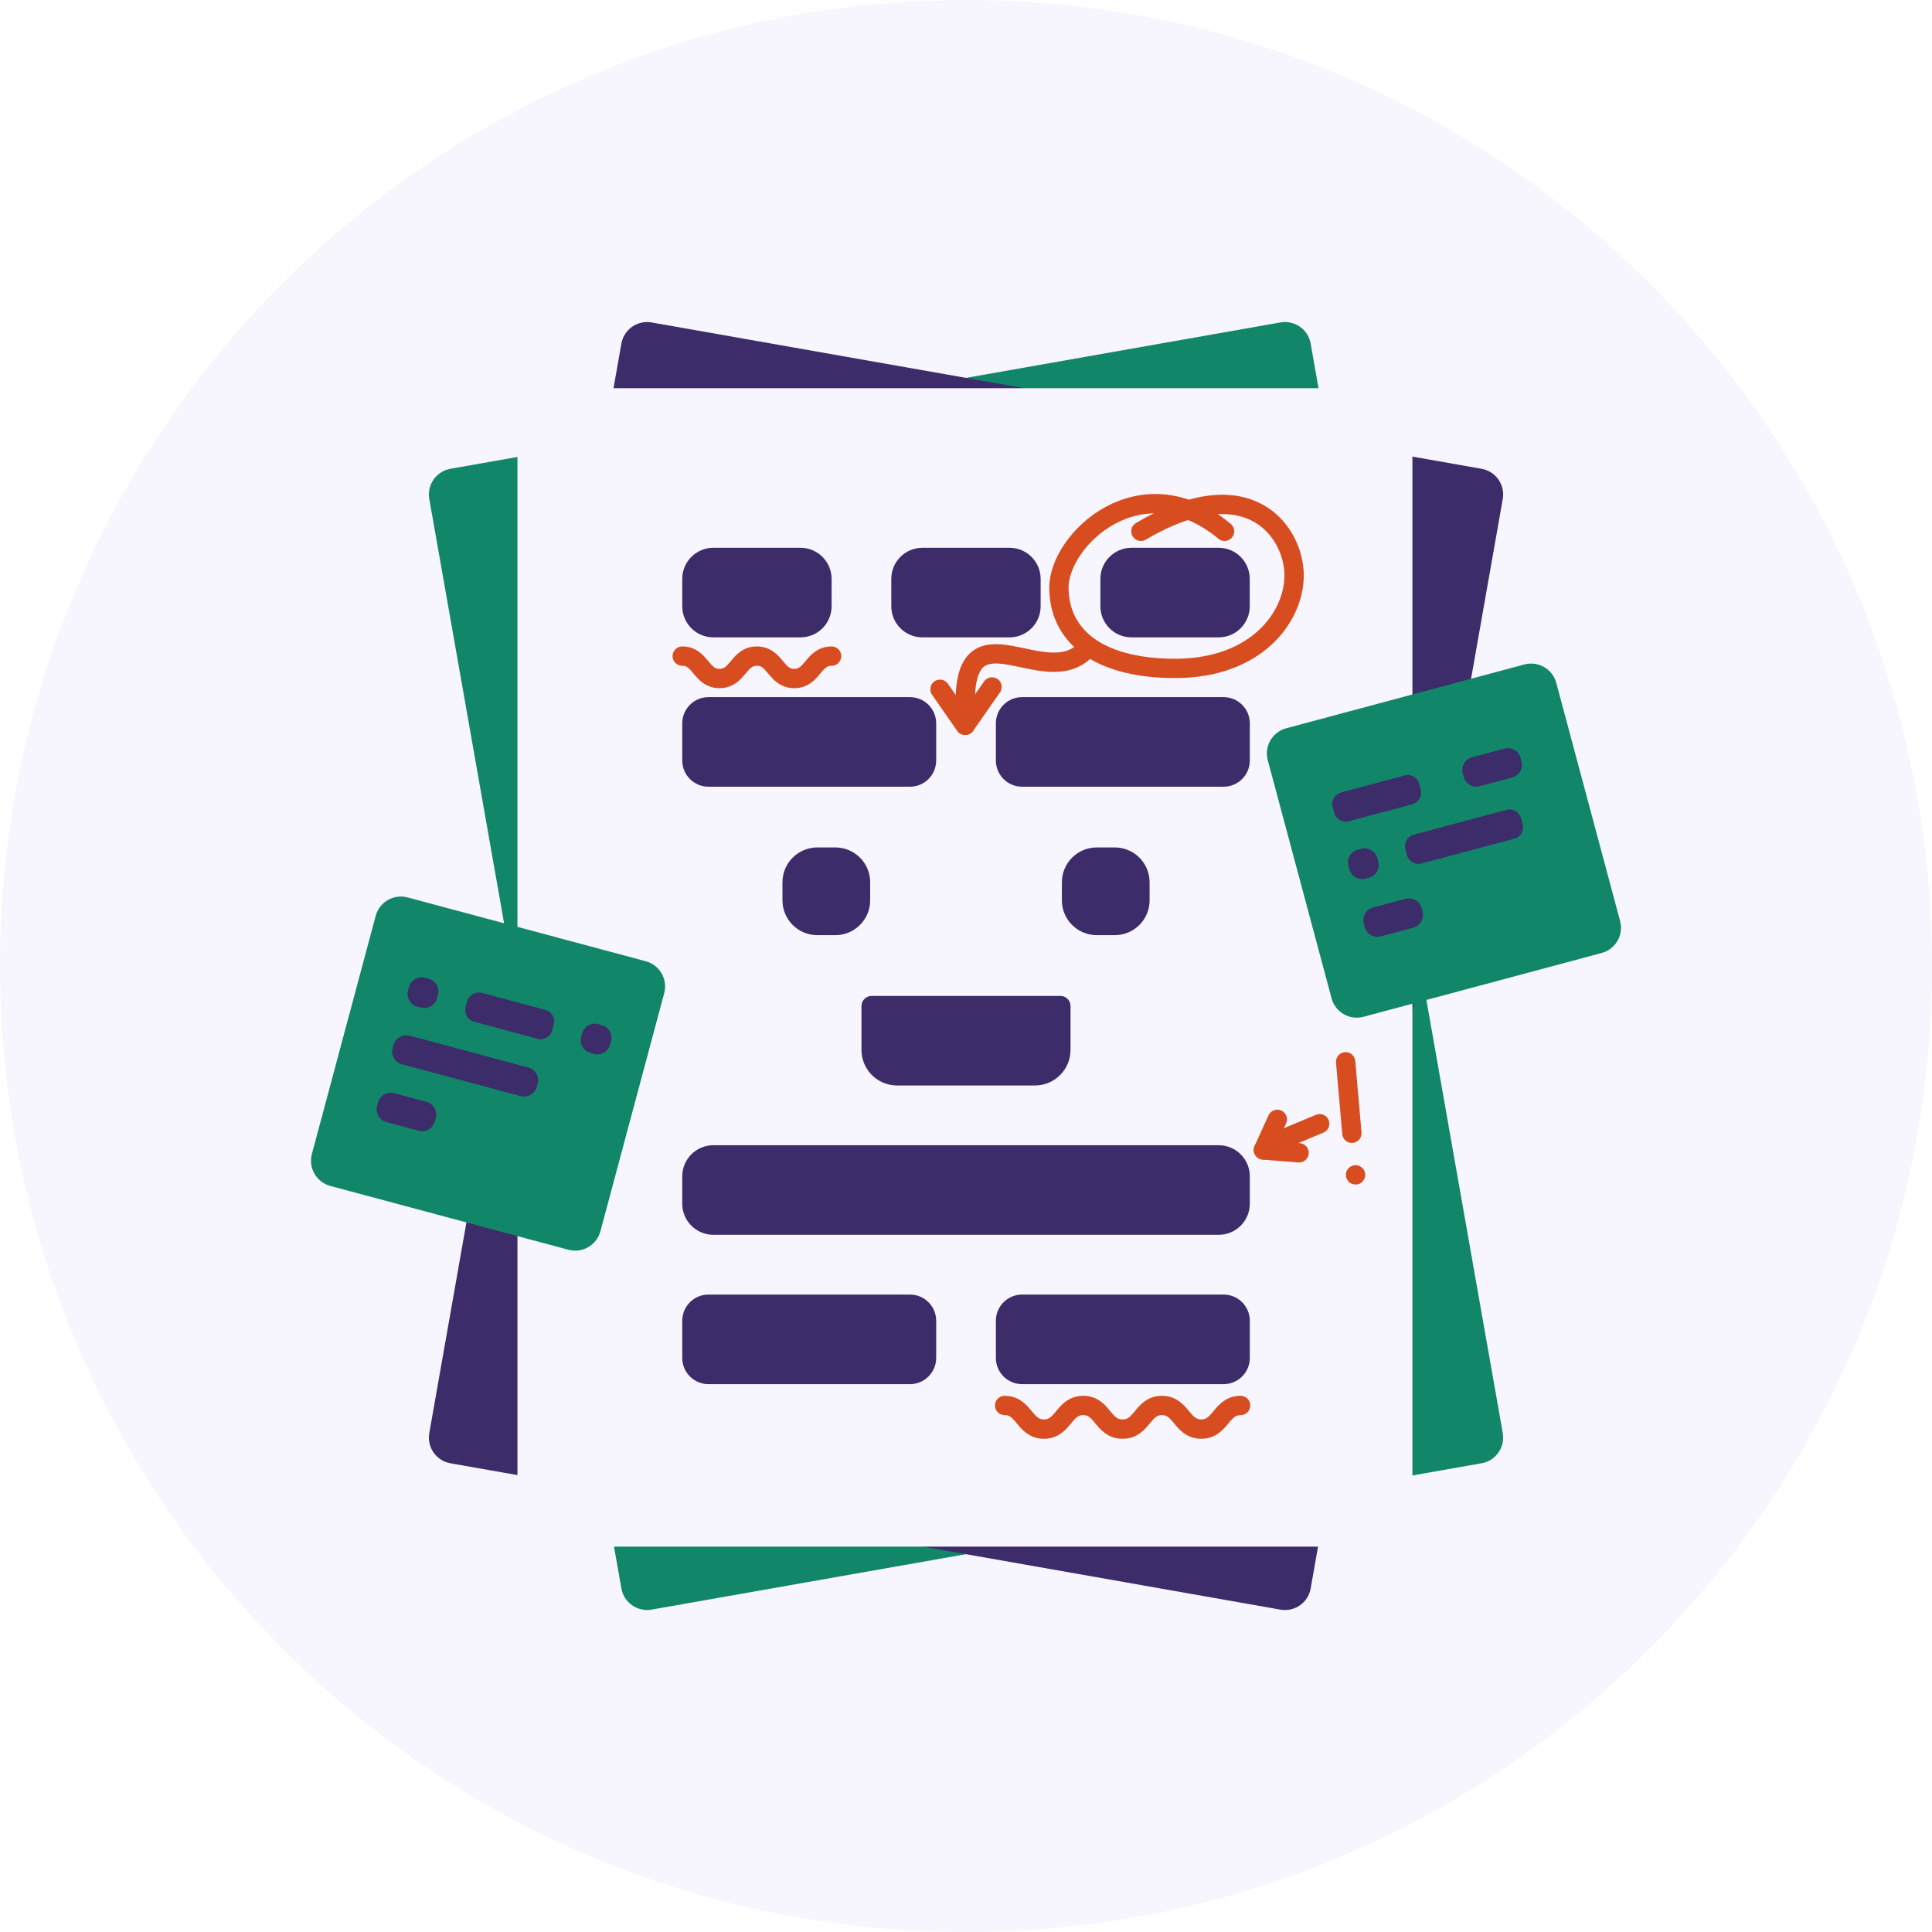
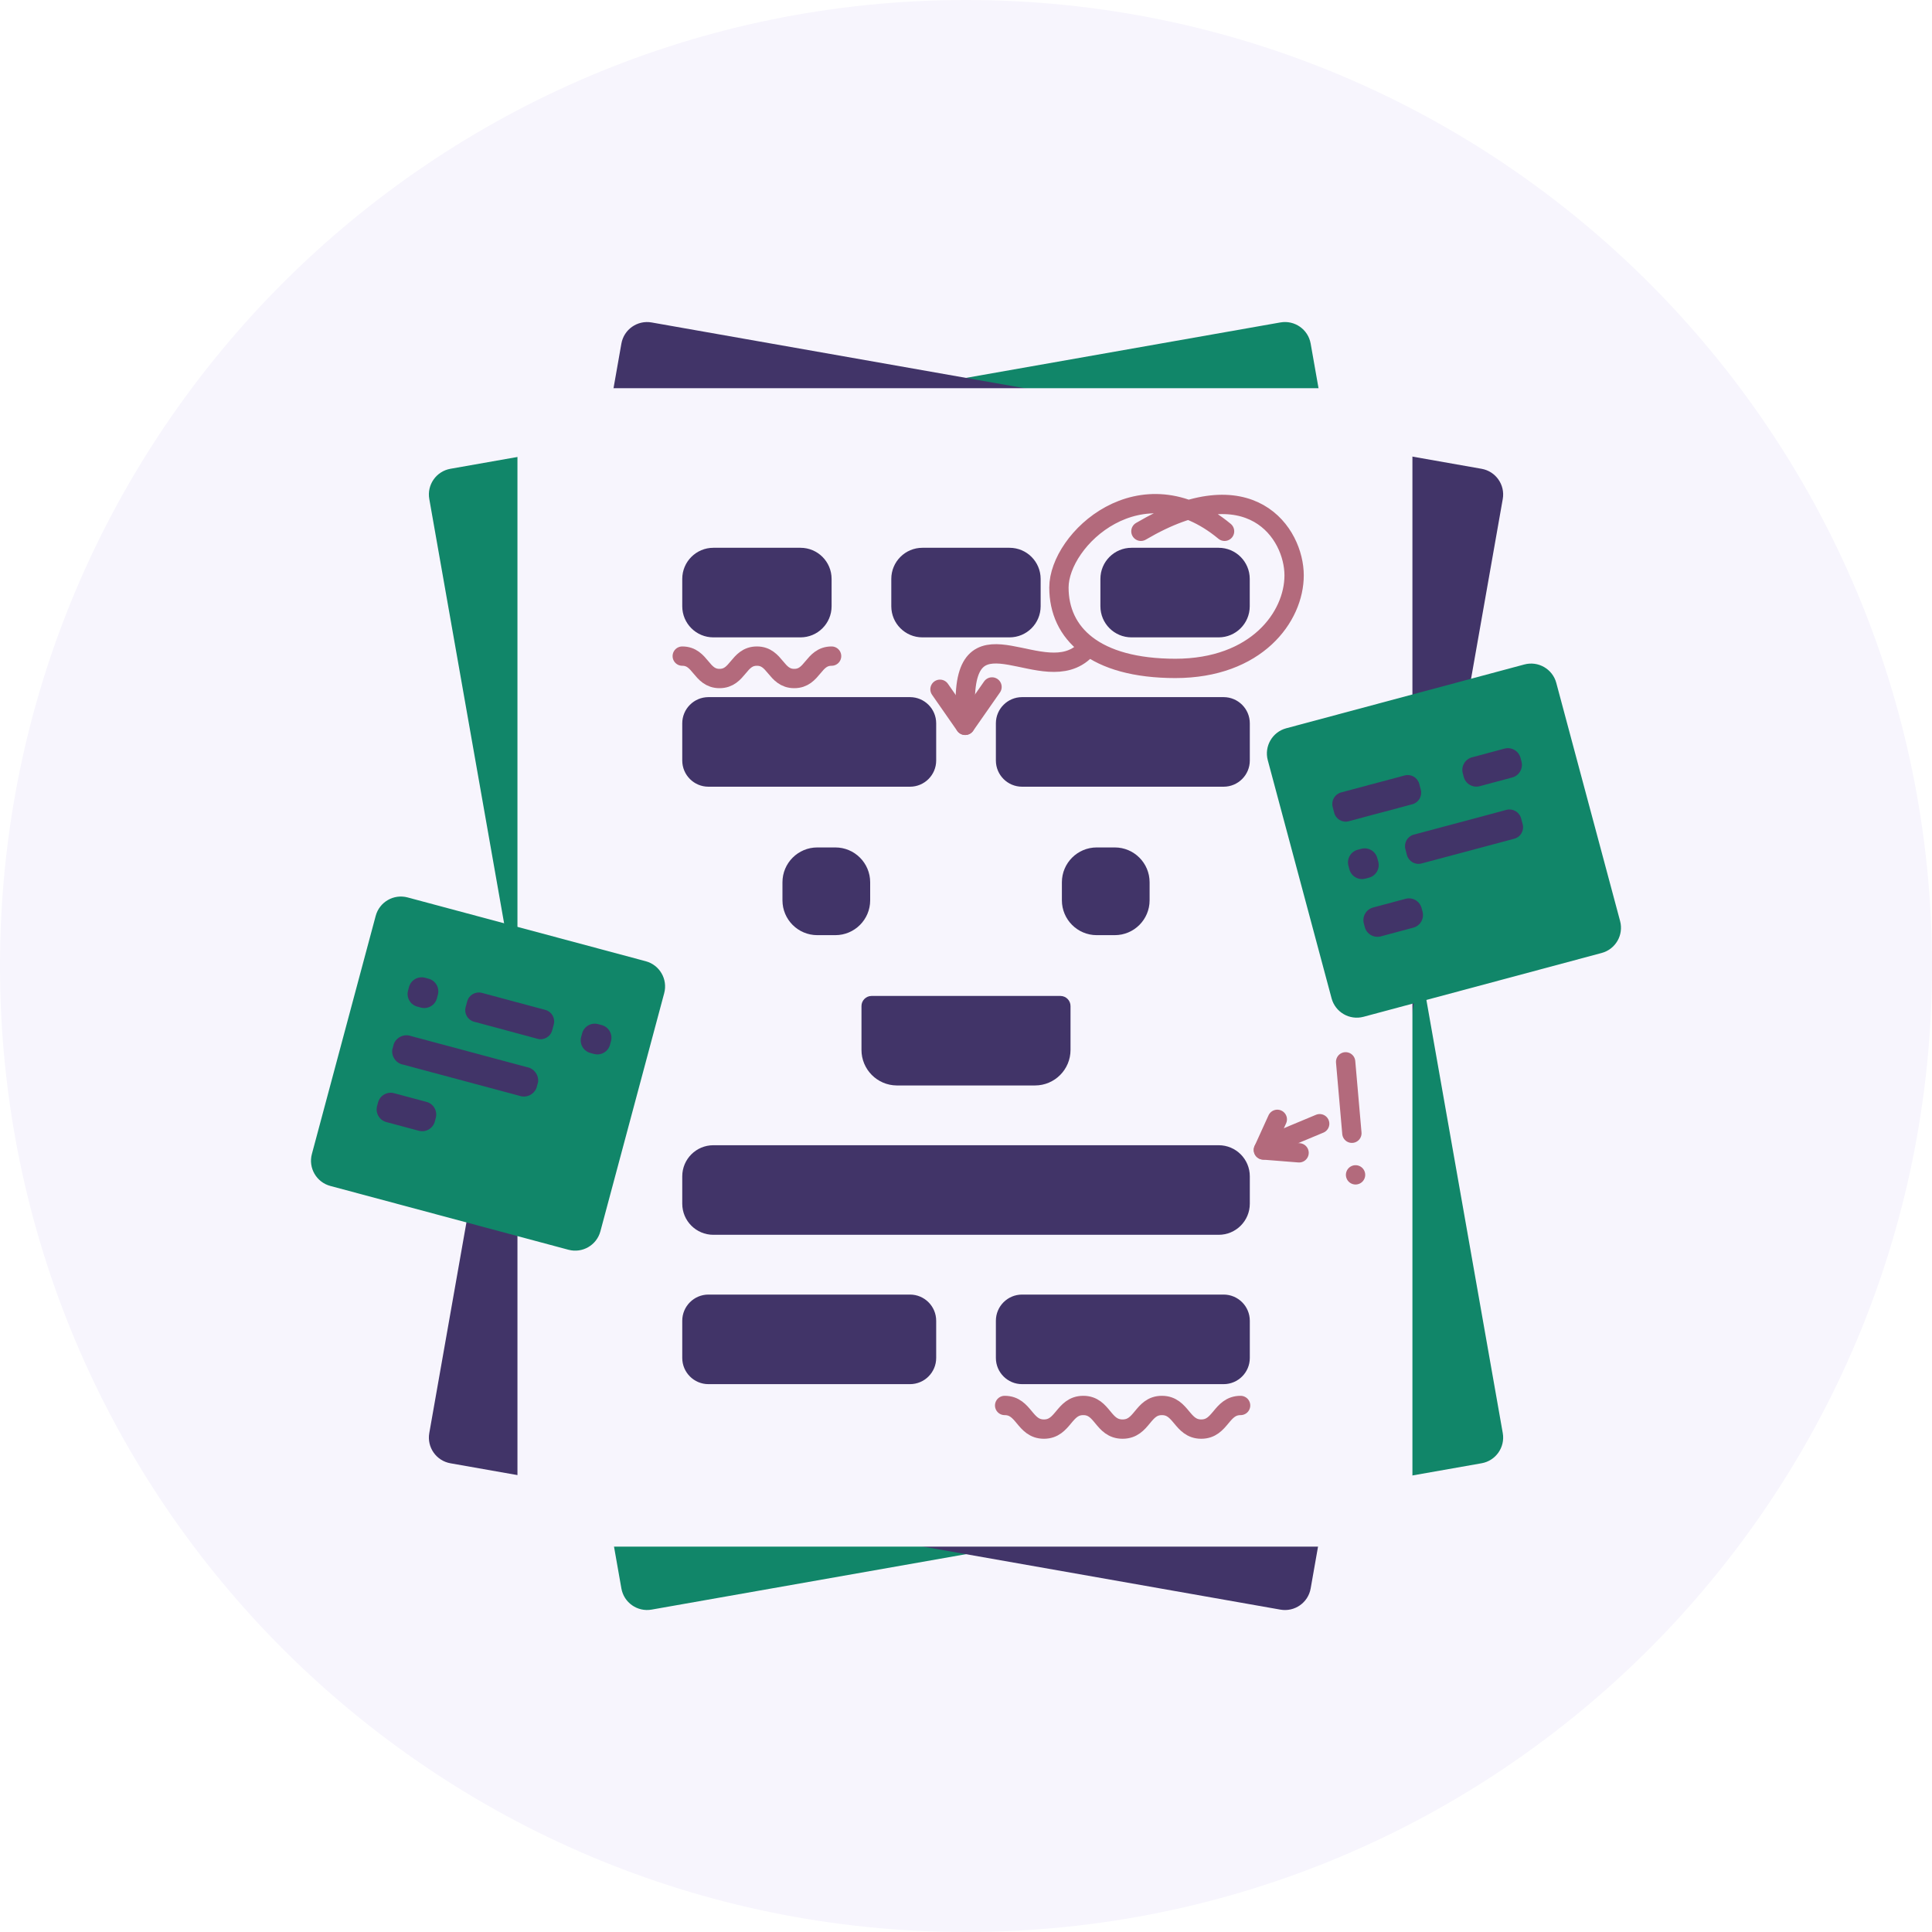
<svg xmlns="http://www.w3.org/2000/svg" width="300" height="300" viewBox="0 0 300 300">
  <circle cx="150" cy="150" r="150" fill="#f7f5fd" />
  <rect x="80.52" y="60.06" width="138.97" height="179.88" rx="4.05" ry="4.05" transform="translate(-23.77 28.33) rotate(-10)" fill="#118669" />
-   <rect x="60.06" y="80.52" width="179.88" height="138.97" rx="4.05" ry="4.05" transform="translate(-23.77 271.68) rotate(-80)" fill="#3c2c6a" />
+   <rect x="60.06" y="80.52" width="179.88" height="138.97" rx="4.05" ry="4.05" transform="translate(-23.77 271.68) rotate(-80)" fill="#413468" />
  <rect x="80.35" y="60.28" width="138.97" height="179.88" rx="4.05" ry="4.05" fill="#f7f5fd" />
-   <rect x="105.94" y="85.06" width="23.19" height="13.91" rx="4.83" ry="4.83" fill="#3c2c6a" />
-   <rect x="138.4" y="85.06" width="23.19" height="13.91" rx="4.83" ry="4.83" fill="#3c2c6a" />
-   <rect x="170.87" y="85.06" width="23.19" height="13.91" rx="4.83" ry="4.83" fill="#3c2c6a" />
-   <rect x="154.64" y="201.02" width="39.43" height="13.91" rx="4.07" ry="4.07" fill="#3c2c6a" />
-   <rect x="105.94" y="201.02" width="39.43" height="13.91" rx="4.07" ry="4.07" fill="#3c2c6a" />
-   <rect x="154.64" y="108.25" width="39.43" height="13.91" rx="4.07" ry="4.07" fill="#3c2c6a" />
-   <rect x="105.94" y="108.25" width="39.43" height="13.91" rx="4.07" ry="4.07" fill="#3c2c6a" />
-   <rect x="105.94" y="177.83" width="88.13" height="13.91" rx="4.83" ry="4.83" fill="#3c2c6a" />
-   <path d="M139.29,168.55h21.42a5.52,5.52,0,0,0,5.52-5.52h0v-6.8a1.57,1.57,0,0,0-1.56-1.58H135.34a1.57,1.57,0,0,0-1.57,1.57h0V163a5.52,5.52,0,0,0,5.49,5.55Z" fill="#3c2c6a" />
+   <rect x="105.94" y="85.06" width="23.19" height="13.91" rx="4.83" ry="4.83" fill="#413468" />
+   <rect x="138.4" y="85.06" width="23.19" height="13.91" rx="4.83" ry="4.83" fill="#413468" />
+   <rect x="170.87" y="85.06" width="23.19" height="13.91" rx="4.83" ry="4.83" fill="#413468" />
+   <rect x="154.64" y="201.02" width="39.43" height="13.91" rx="4.07" ry="4.07" fill="#413468" />
+   <rect x="105.94" y="201.02" width="39.43" height="13.91" rx="4.07" ry="4.07" fill="#413468" />
+   <rect x="154.64" y="108.25" width="39.43" height="13.91" rx="4.07" ry="4.07" fill="#413468" />
+   <rect x="105.94" y="108.25" width="39.43" height="13.91" rx="4.07" ry="4.07" fill="#413468" />
+   <rect x="105.94" y="177.83" width="88.13" height="13.91" rx="4.83" ry="4.83" fill="#413468" />
+   <path d="M139.29,168.55h21.42a5.52,5.52,0,0,0,5.52-5.52h0v-6.8a1.57,1.57,0,0,0-1.56-1.58H135.34a1.57,1.57,0,0,0-1.57,1.57h0V163a5.52,5.52,0,0,0,5.49,5.55Z" fill="#413468" />
  <rect x="52.59" y="143.51" width="46.38" height="46.38" rx="4.05" ry="4.05" transform="translate(-104.85 196.76) rotate(-75)" fill="#118669" />
-   <path d="M80.61,170.14l-6.42-1.72-.33-.09-11.2-3A2.11,2.11,0,0,1,60.91,163l.25-.92a2.12,2.12,0,0,1,2.7-1.19l11.2,3,.33.09,6.42,1.72a2.12,2.12,0,0,1,1.75,2.3l-.25.92A2.11,2.11,0,0,1,80.61,170.14Z" fill="#3c2c6a" />
-   <rect x="60.79" y="168.02" width="4.64" height="9.28" rx="2.03" ry="2.03" transform="translate(-120 188.94) rotate(-75)" fill="#3c2c6a" />
-   <path d="M83.45,161.3,79,160.1l-.91-.25-4.49-1.2a1.85,1.85,0,0,1-1.3-2.25l.25-.92a1.87,1.87,0,0,1,2.26-1.31l4.48,1.2.92.25,4.48,1.2a1.85,1.85,0,0,1,1.3,2.26l-.25.92a1.86,1.86,0,0,1-2.27,1.31Z" fill="#3c2c6a" />
-   <rect x="63.36" y="151.82" width="4.64" height="4.64" rx="2.03" ry="2.03" transform="translate(-100.21 177.69) rotate(-75)" fill="#3c2c6a" />
-   <rect x="90.24" y="159.02" width="4.64" height="4.64" rx="2.03" ry="2.03" transform="translate(-87.24 208.99) rotate(-75)" fill="#3c2c6a" />
+   <path d="M80.61,170.14l-6.42-1.72-.33-.09-11.2-3A2.11,2.11,0,0,1,60.91,163l.25-.92a2.12,2.12,0,0,1,2.7-1.19l11.2,3,.33.09,6.42,1.72a2.12,2.12,0,0,1,1.75,2.3l-.25.92A2.11,2.11,0,0,1,80.61,170.14Z" fill="#413468" />
+   <rect x="60.79" y="168.02" width="4.64" height="9.28" rx="2.03" ry="2.03" transform="translate(-120 188.94) rotate(-75)" fill="#413468" />
+   <path d="M83.45,161.3,79,160.1l-.91-.25-4.49-1.2a1.85,1.85,0,0,1-1.3-2.25l.25-.92a1.87,1.87,0,0,1,2.26-1.31l4.48,1.2.92.25,4.48,1.2a1.85,1.85,0,0,1,1.3,2.26l-.25.92a1.86,1.86,0,0,1-2.27,1.31Z" fill="#413468" />
+   <rect x="63.36" y="151.82" width="4.64" height="4.64" rx="2.03" ry="2.03" transform="translate(-100.21 177.69) rotate(-75)" fill="#413468" />
+   <rect x="90.24" y="159.02" width="4.64" height="4.64" rx="2.03" ry="2.03" transform="translate(-87.24 208.99) rotate(-75)" fill="#413468" />
  <rect x="201.02" y="107.34" width="46.38" height="46.38" rx="4.05" ry="4.05" transform="translate(-26.14 62.48) rotate(-15)" fill="#118669" />
-   <rect x="211.7" y="140.16" width="9.28" height="4.64" rx="2.03" ry="2.03" transform="translate(-29.51 60.85) rotate(-15)" fill="#3c2c6a" />
-   <rect x="227.06" y="116.84" width="9.28" height="4.64" rx="2.03" ry="2.03" transform="translate(-22.95 64.03) rotate(-15)" fill="#3c2c6a" />
-   <path d="M219.32,124.88l-4.48,1.2-.92.24-4.48,1.2a1.84,1.84,0,0,1-2.26-1.29h0l-.24-.92a1.85,1.85,0,0,1,1.3-2.26l4.48-1.2.92-.24,4.48-1.2a1.85,1.85,0,0,1,2.26,1.3l.24.92A1.85,1.85,0,0,1,219.32,124.88Z" fill="#3c2c6a" />
-   <path d="M235.16,130.23,230,131.61l-.27.07-9,2.4a1.85,1.85,0,0,1-2.26-1.3l-.24-.92a1.85,1.85,0,0,1,1.3-2.26l9-2.4.27-.07,5.13-1.38a1.87,1.87,0,0,1,2.26,1.31l.25.92A1.84,1.84,0,0,1,235.16,130.23Z" fill="#3c2c6a" />
-   <rect x="209.38" y="131.8" width="4.64" height="4.64" rx="2.03" ry="2.03" transform="translate(-27.5 59.36) rotate(-15)" fill="#3c2c6a" />
-   <path d="M198.58,177.16c2.61-1.13,1.16-.5,6.34-2.67" fill="none" stroke="#d74d1f" stroke-linecap="round" stroke-linejoin="round" stroke-width="3" />
-   <line x1="201.72" y1="179.01" x2="196.18" y2="178.57" fill="none" stroke="#d74d1f" stroke-linecap="round" stroke-linejoin="round" stroke-width="3" />
-   <line x1="198.34" y1="173.81" x2="196.18" y2="178.56" fill="none" stroke="#d74d1f" stroke-linecap="round" stroke-linejoin="round" stroke-width="3" />
-   <path d="M190.15,82.5c-13-10.78-25.72,1.26-25.72,8.73,0,7.08,5.5,12.56,18.13,12.56h-.08c12.63,0,18.47-8,18.47-14.45s-6.69-16.89-23.79-6.84" fill="none" stroke="#d74d1f" stroke-linecap="round" stroke-linejoin="round" stroke-width="3" />
-   <path d="M149.88,109c0-15,12.29-1.67,18.6-8" fill="none" stroke="#d74d1f" stroke-linecap="round" stroke-linejoin="round" stroke-width="3" />
-   <line x1="154.04" y1="106.67" x2="149.88" y2="112.63" fill="none" stroke="#d74d1f" stroke-linecap="round" stroke-linejoin="round" stroke-width="3" />
-   <line x1="145.96" y1="107.03" x2="149.86" y2="112.63" fill="none" stroke="#d74d1f" stroke-linecap="round" stroke-linejoin="round" stroke-width="3" />
-   <path d="M105.94,101.88c2.89,0,2.89,3.48,5.79,3.48s2.9-3.48,5.8-3.48,2.9,3.48,5.8,3.48,2.9-3.48,5.8-3.48" fill="none" stroke="#d74d1f" stroke-linecap="round" stroke-linejoin="round" stroke-width="3" />
-   <path d="M156,218.24c3.05,0,3.05,3.67,6.1,3.67s3.06-3.67,6.11-3.67,3,3.67,6.1,3.67,3.06-3.67,6.11-3.67,3.06,3.67,6.11,3.67,3.06-3.67,6.11-3.67" fill="none" stroke="#d74d1f" stroke-linecap="round" stroke-linejoin="round" stroke-width="3" />
-   <line x1="208.95" y1="164.88" x2="209.92" y2="175.97" fill="none" stroke="#d74d1f" stroke-linecap="round" stroke-linejoin="round" stroke-width="3" />
-   <line x1="210.49" y1="182.43" x2="210.49" y2="182.43" fill="none" stroke="#d74d1f" stroke-linecap="round" stroke-linejoin="round" stroke-width="3" />
-   <rect x="121.5" y="131.59" width="13.62" height="13.62" rx="5.41" ry="5.41" fill="#3c2c6a" />
-   <rect x="164.89" y="131.59" width="13.62" height="13.62" rx="5.41" ry="5.41" fill="#3c2c6a" />
+   <rect x="211.7" y="140.16" width="9.28" height="4.64" rx="2.03" ry="2.03" transform="translate(-29.51 60.85) rotate(-15)" fill="#413468" />
+   <rect x="227.06" y="116.84" width="9.28" height="4.64" rx="2.03" ry="2.03" transform="translate(-22.95 64.03) rotate(-15)" fill="#413468" />
+   <path d="M219.32,124.88l-4.48,1.2-.92.24-4.48,1.2a1.84,1.84,0,0,1-2.26-1.29h0l-.24-.92a1.85,1.85,0,0,1,1.3-2.26l4.48-1.2.92-.24,4.48-1.2a1.85,1.85,0,0,1,2.26,1.3l.24.92A1.85,1.85,0,0,1,219.32,124.88Z" fill="#413468" />
+   <path d="M235.16,130.23,230,131.61l-.27.07-9,2.4a1.85,1.85,0,0,1-2.26-1.3l-.24-.92a1.85,1.85,0,0,1,1.3-2.26l9-2.4.27-.07,5.13-1.38a1.87,1.87,0,0,1,2.26,1.31l.25.92A1.84,1.84,0,0,1,235.16,130.23Z" fill="#413468" />
+   <rect x="209.38" y="131.8" width="4.64" height="4.64" rx="2.03" ry="2.03" transform="translate(-27.5 59.36) rotate(-15)" fill="#413468" />
+   <path d="M198.58,177.16c2.61-1.13,1.16-.5,6.34-2.67" fill="none" stroke="#b36a7c" stroke-linecap="round" stroke-linejoin="round" stroke-width="3" />
+   <line x1="201.72" y1="179.01" x2="196.18" y2="178.57" fill="none" stroke="#b36a7c" stroke-linecap="round" stroke-linejoin="round" stroke-width="3" />
+   <line x1="198.34" y1="173.81" x2="196.18" y2="178.56" fill="none" stroke="#b36a7c" stroke-linecap="round" stroke-linejoin="round" stroke-width="3" />
+   <path d="M190.15,82.5c-13-10.78-25.72,1.26-25.72,8.73,0,7.08,5.5,12.56,18.13,12.56h-.08c12.63,0,18.47-8,18.47-14.45s-6.69-16.89-23.79-6.84" fill="none" stroke="#b36a7c" stroke-linecap="round" stroke-linejoin="round" stroke-width="3" />
+   <path d="M149.88,109c0-15,12.29-1.67,18.6-8" fill="none" stroke="#b36a7c" stroke-linecap="round" stroke-linejoin="round" stroke-width="3" />
+   <line x1="154.04" y1="106.67" x2="149.88" y2="112.63" fill="none" stroke="#b36a7c" stroke-linecap="round" stroke-linejoin="round" stroke-width="3" />
+   <line x1="145.96" y1="107.03" x2="149.86" y2="112.63" fill="none" stroke="#b36a7c" stroke-linecap="round" stroke-linejoin="round" stroke-width="3" />
+   <path d="M105.94,101.88c2.89,0,2.89,3.48,5.79,3.48s2.9-3.48,5.8-3.48,2.9,3.48,5.8,3.48,2.9-3.48,5.8-3.48" fill="none" stroke="#b36a7c" stroke-linecap="round" stroke-linejoin="round" stroke-width="3" />
+   <path d="M156,218.24c3.05,0,3.05,3.67,6.1,3.67s3.06-3.67,6.11-3.67,3,3.67,6.1,3.67,3.06-3.67,6.11-3.67,3.06,3.67,6.11,3.67,3.06-3.67,6.11-3.67" fill="none" stroke="#b36a7c" stroke-linecap="round" stroke-linejoin="round" stroke-width="3" />
+   <line x1="208.95" y1="164.88" x2="209.92" y2="175.97" fill="none" stroke="#b36a7c" stroke-linecap="round" stroke-linejoin="round" stroke-width="3" />
+   <line x1="210.49" y1="182.43" x2="210.49" y2="182.43" fill="none" stroke="#b36a7c" stroke-linecap="round" stroke-linejoin="round" stroke-width="3" />
+   <rect x="121.5" y="131.59" width="13.62" height="13.62" rx="5.41" ry="5.41" fill="#413468" />
+   <rect x="164.89" y="131.59" width="13.62" height="13.62" rx="5.41" ry="5.41" fill="#413468" />
</svg>
